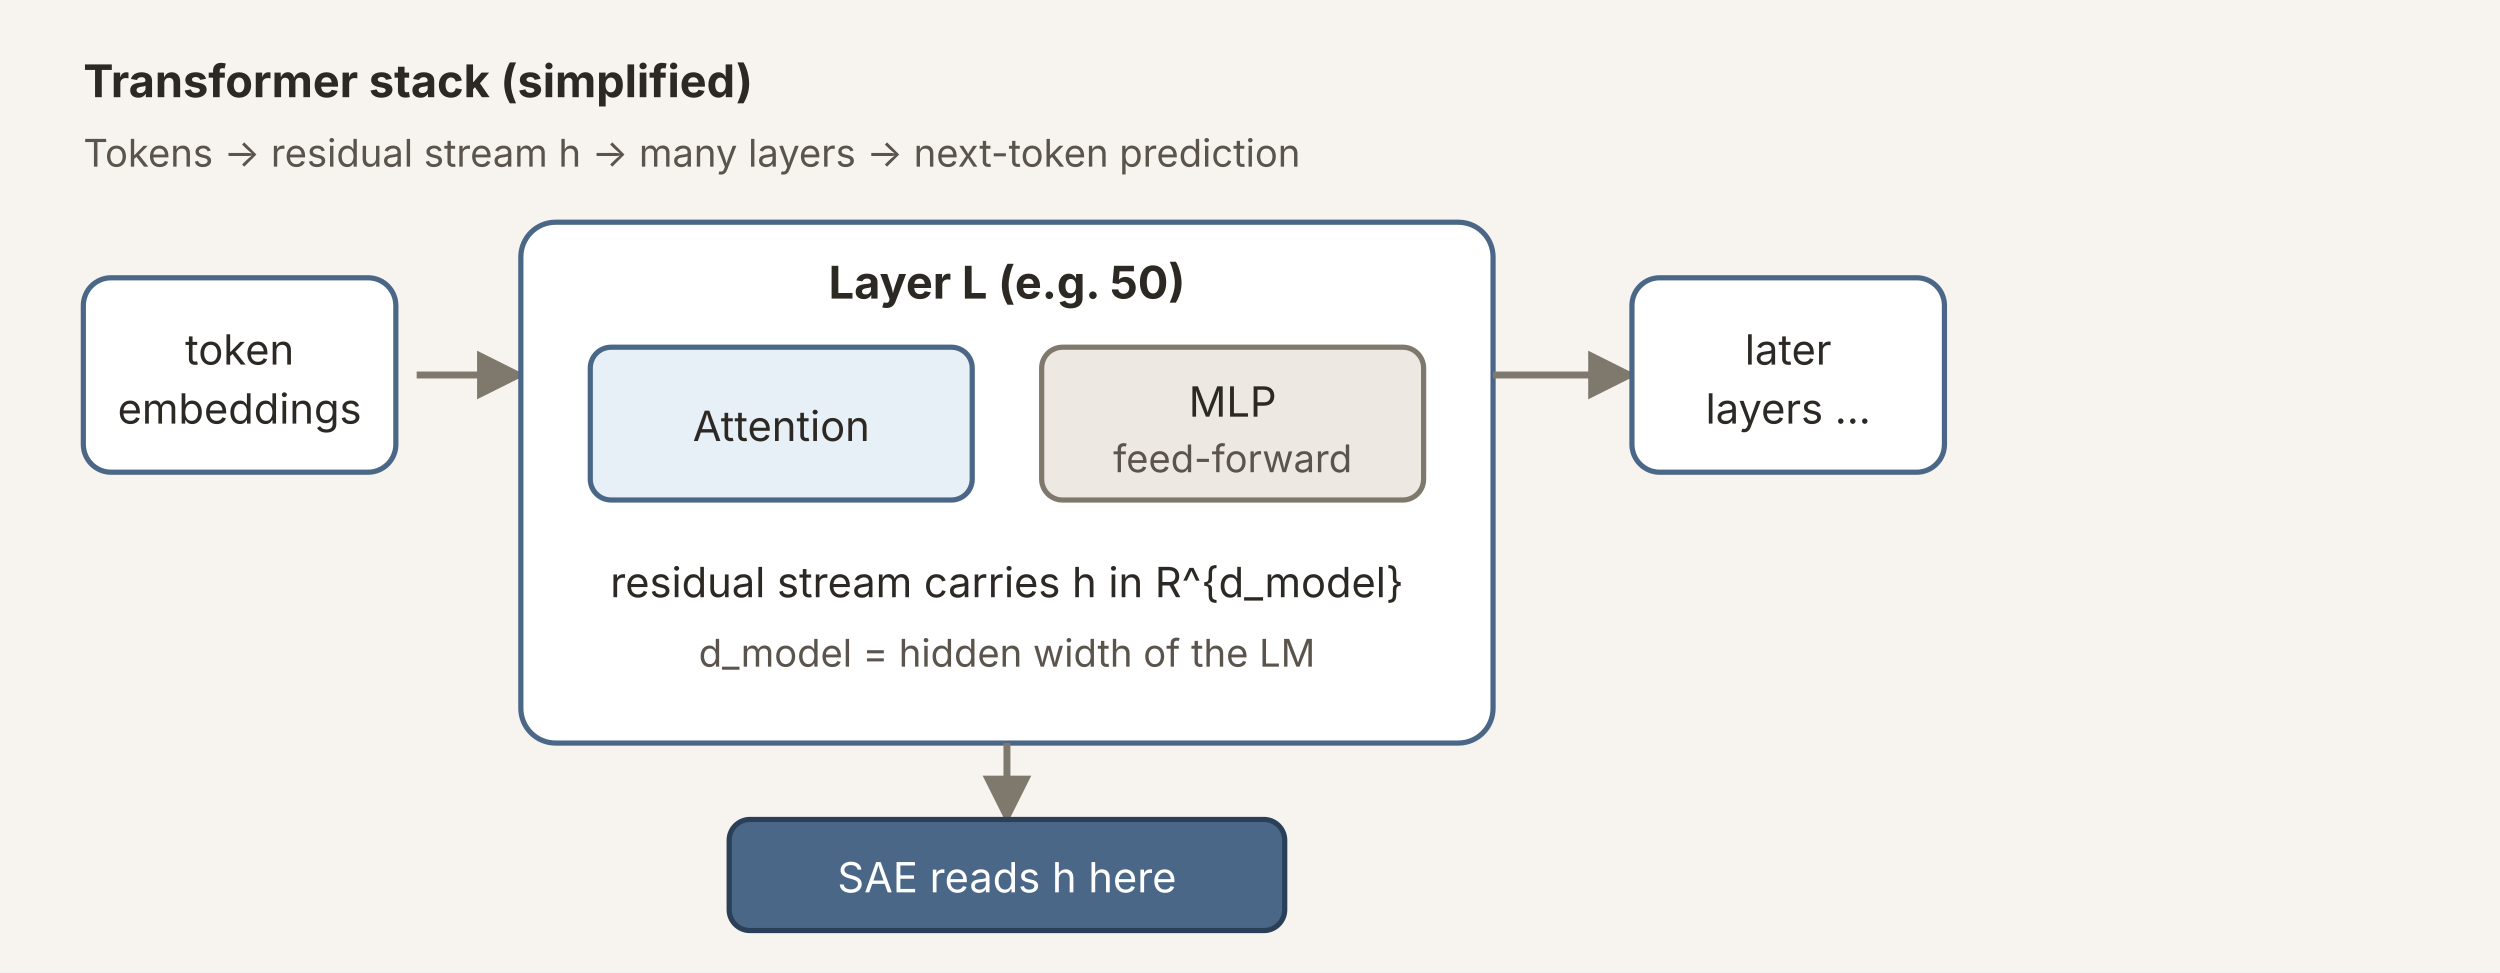
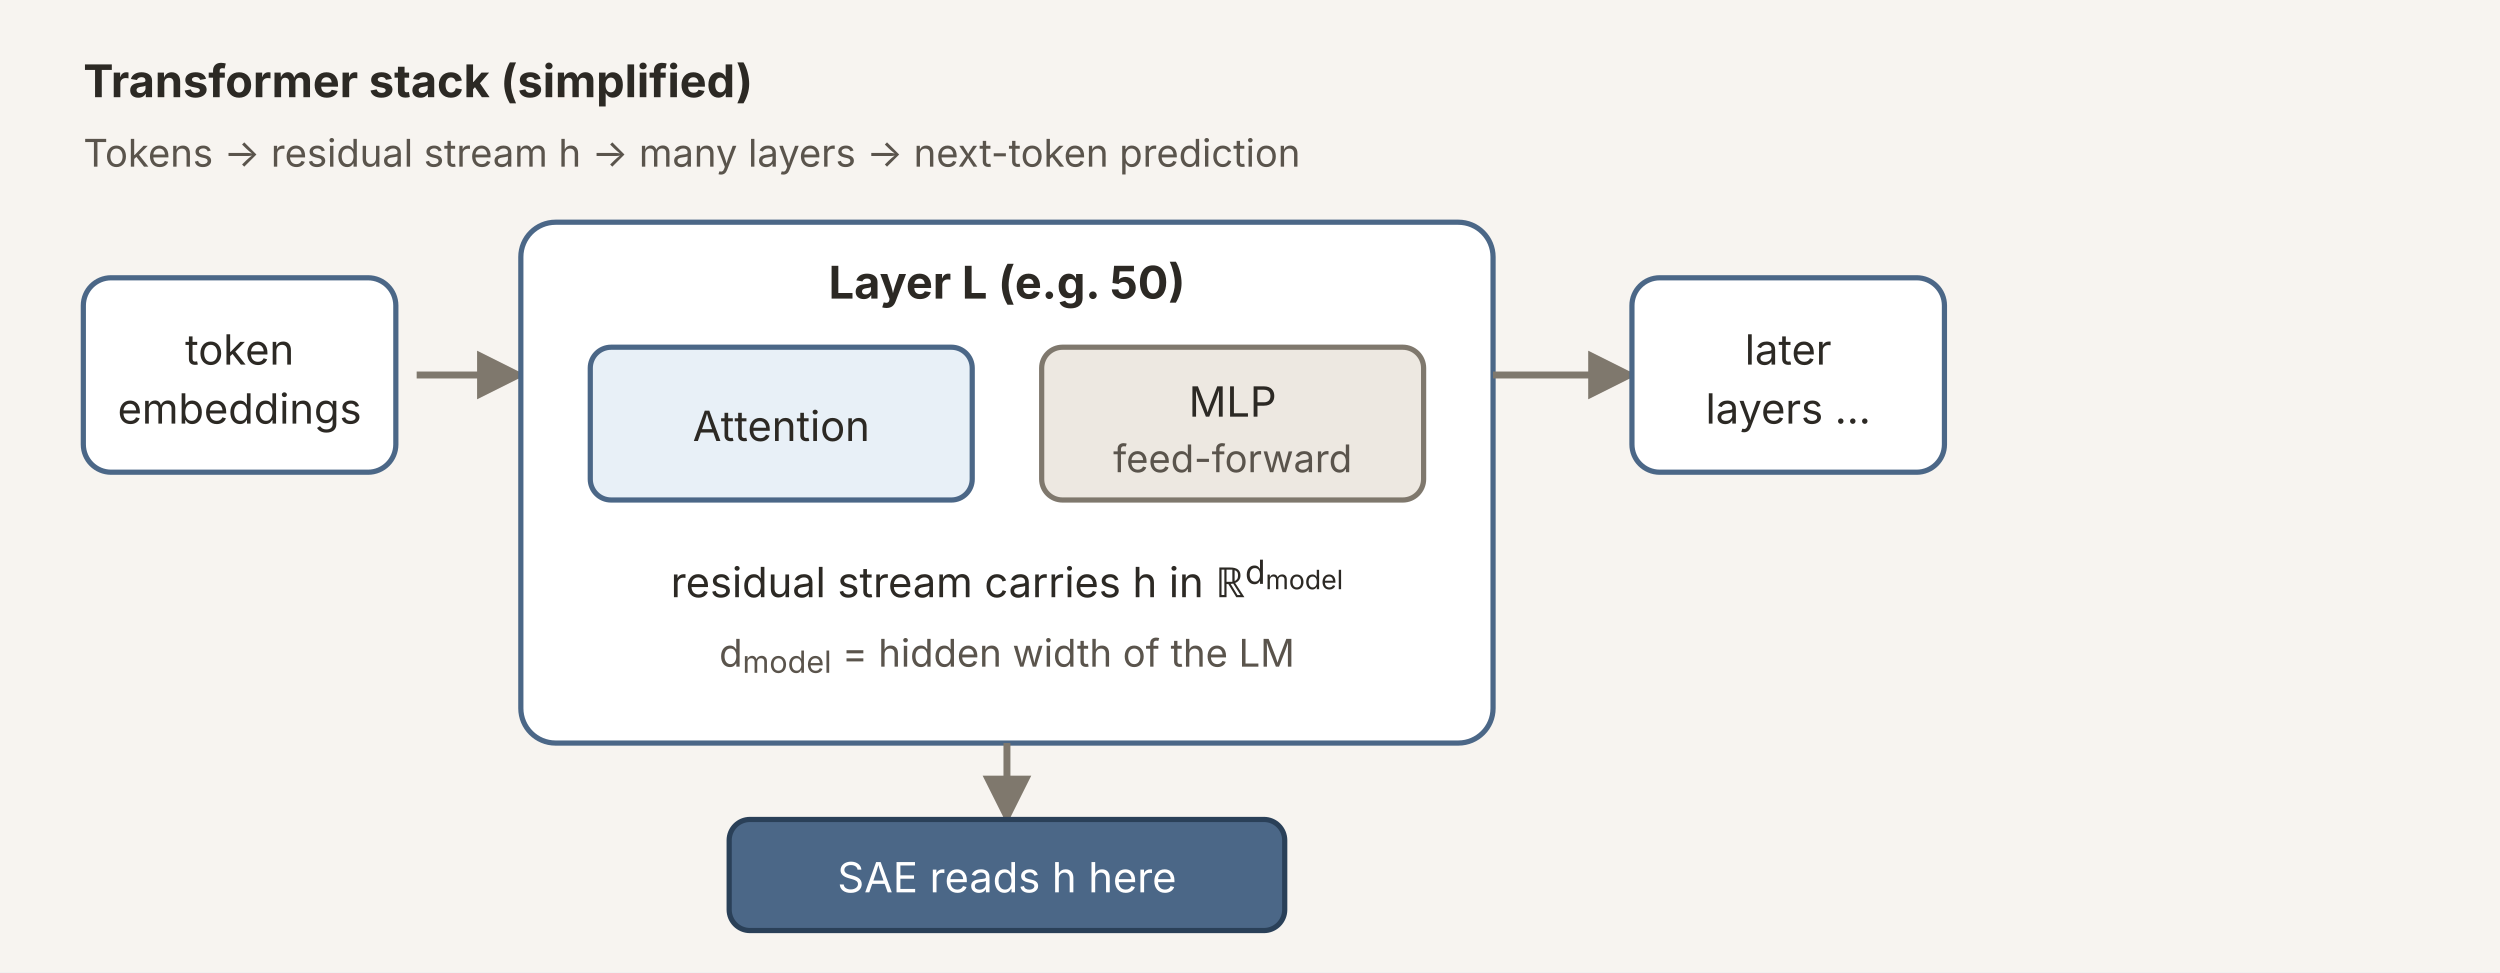
<svg xmlns="http://www.w3.org/2000/svg" width="720" height="280" viewBox="0 0 720 280" role="img" aria-labelledby="title desc">
  <rect width="100%" height="100%" fill="#F7F4F0" />
  <style>
    .box{fill:#fff;stroke:#4B6787;stroke-width:1.5}
    .mlp{fill:#EDE8E1;stroke:#7F786D;stroke-width:1.5}
    .attn{fill:#E8F0F7;stroke:#4B6787;stroke-width:1.5}
    .sae{fill:#4B6787;stroke:#2A4058;stroke-width:1.5}
    .t{font-family:Inter,Arial,Helvetica,sans-serif;fill:#2C2924}
    .s{font-size:12px}.b{font-size:13px;font-weight:700}.w{fill:#fff}.m{font-size:11px;fill:#5A544C}
    .arrow{stroke:#7F786D;stroke-width:2;fill:none;marker-end:url(#arrow)}
  </style>
  <defs>
    <marker id="arrow" viewBox="0 0 10 10" refX="9" refY="5" markerWidth="7" markerHeight="7" orient="auto-start-reverse">
      <path d="M0 0 L10 5 L0 10 z" fill="#7F786D" />
    </marker>
  </defs>
  <text x="24" y="28" class="t b">Transformer stack (simplified)</text>
-   <text x="24" y="48" class="t m">Tokens -&gt; residual stream h -&gt; many layers -&gt; next-token prediction</text>
+   <text x="24" y="48" class="t m">Tokens → residual stream h → many layers → next-token prediction</text>
  <rect class="box" x="24" y="80" width="90" height="56" rx="8" />
  <text x="69" y="105" text-anchor="middle" class="t s">token</text>
  <text x="69" y="122" text-anchor="middle" class="t s">embeddings</text>
  <path class="arrow" d="M120 108 H150" />
  <rect class="box" x="150" y="64" width="280" height="150" rx="10" />
  <text x="290" y="86" text-anchor="middle" class="t b">Layer L (e.g. 50)</text>
  <rect class="attn" x="170" y="100" width="110" height="44" rx="6" />
  <text x="225" y="127" text-anchor="middle" class="t s">Attention</text>
  <rect class="mlp" x="300" y="100" width="110" height="44" rx="6" />
  <text x="355" y="120" text-anchor="middle" class="t s">MLP</text>
  <text x="355" y="136" text-anchor="middle" class="t m">feed-forward</text>
-   <text x="290" y="172" text-anchor="middle" class="t s">residual stream carries h in R^{d_model}</text>
-   <text x="290" y="192" text-anchor="middle" class="t m">d_model = hidden width of the LM</text>
+   <text x="290" y="172" text-anchor="middle" class="t s">residual stream carries h in ℝ<tspan baseline-shift="super" font-size="80%">d<tspan baseline-shift="sub" font-size="80%">model</tspan>
+     </tspan>
+   </text>
+   <text x="290" y="192" text-anchor="middle" class="t m">d<tspan baseline-shift="sub" font-size="80%">model</tspan> = hidden width of the LM</text>
  <path class="arrow" d="M430 108 H470" />
  <rect class="box" x="470" y="80" width="90" height="56" rx="8" />
  <text x="515" y="105" text-anchor="middle" class="t s">later</text>
  <text x="515" y="122" text-anchor="middle" class="t s">layers ...</text>
  <path class="arrow" d="M290 214 V236" />
  <rect class="sae" x="210" y="236" width="160" height="32" rx="6" />
  <text x="290" y="257" text-anchor="middle" class="t s w">SAE reads h here</text>
</svg>
